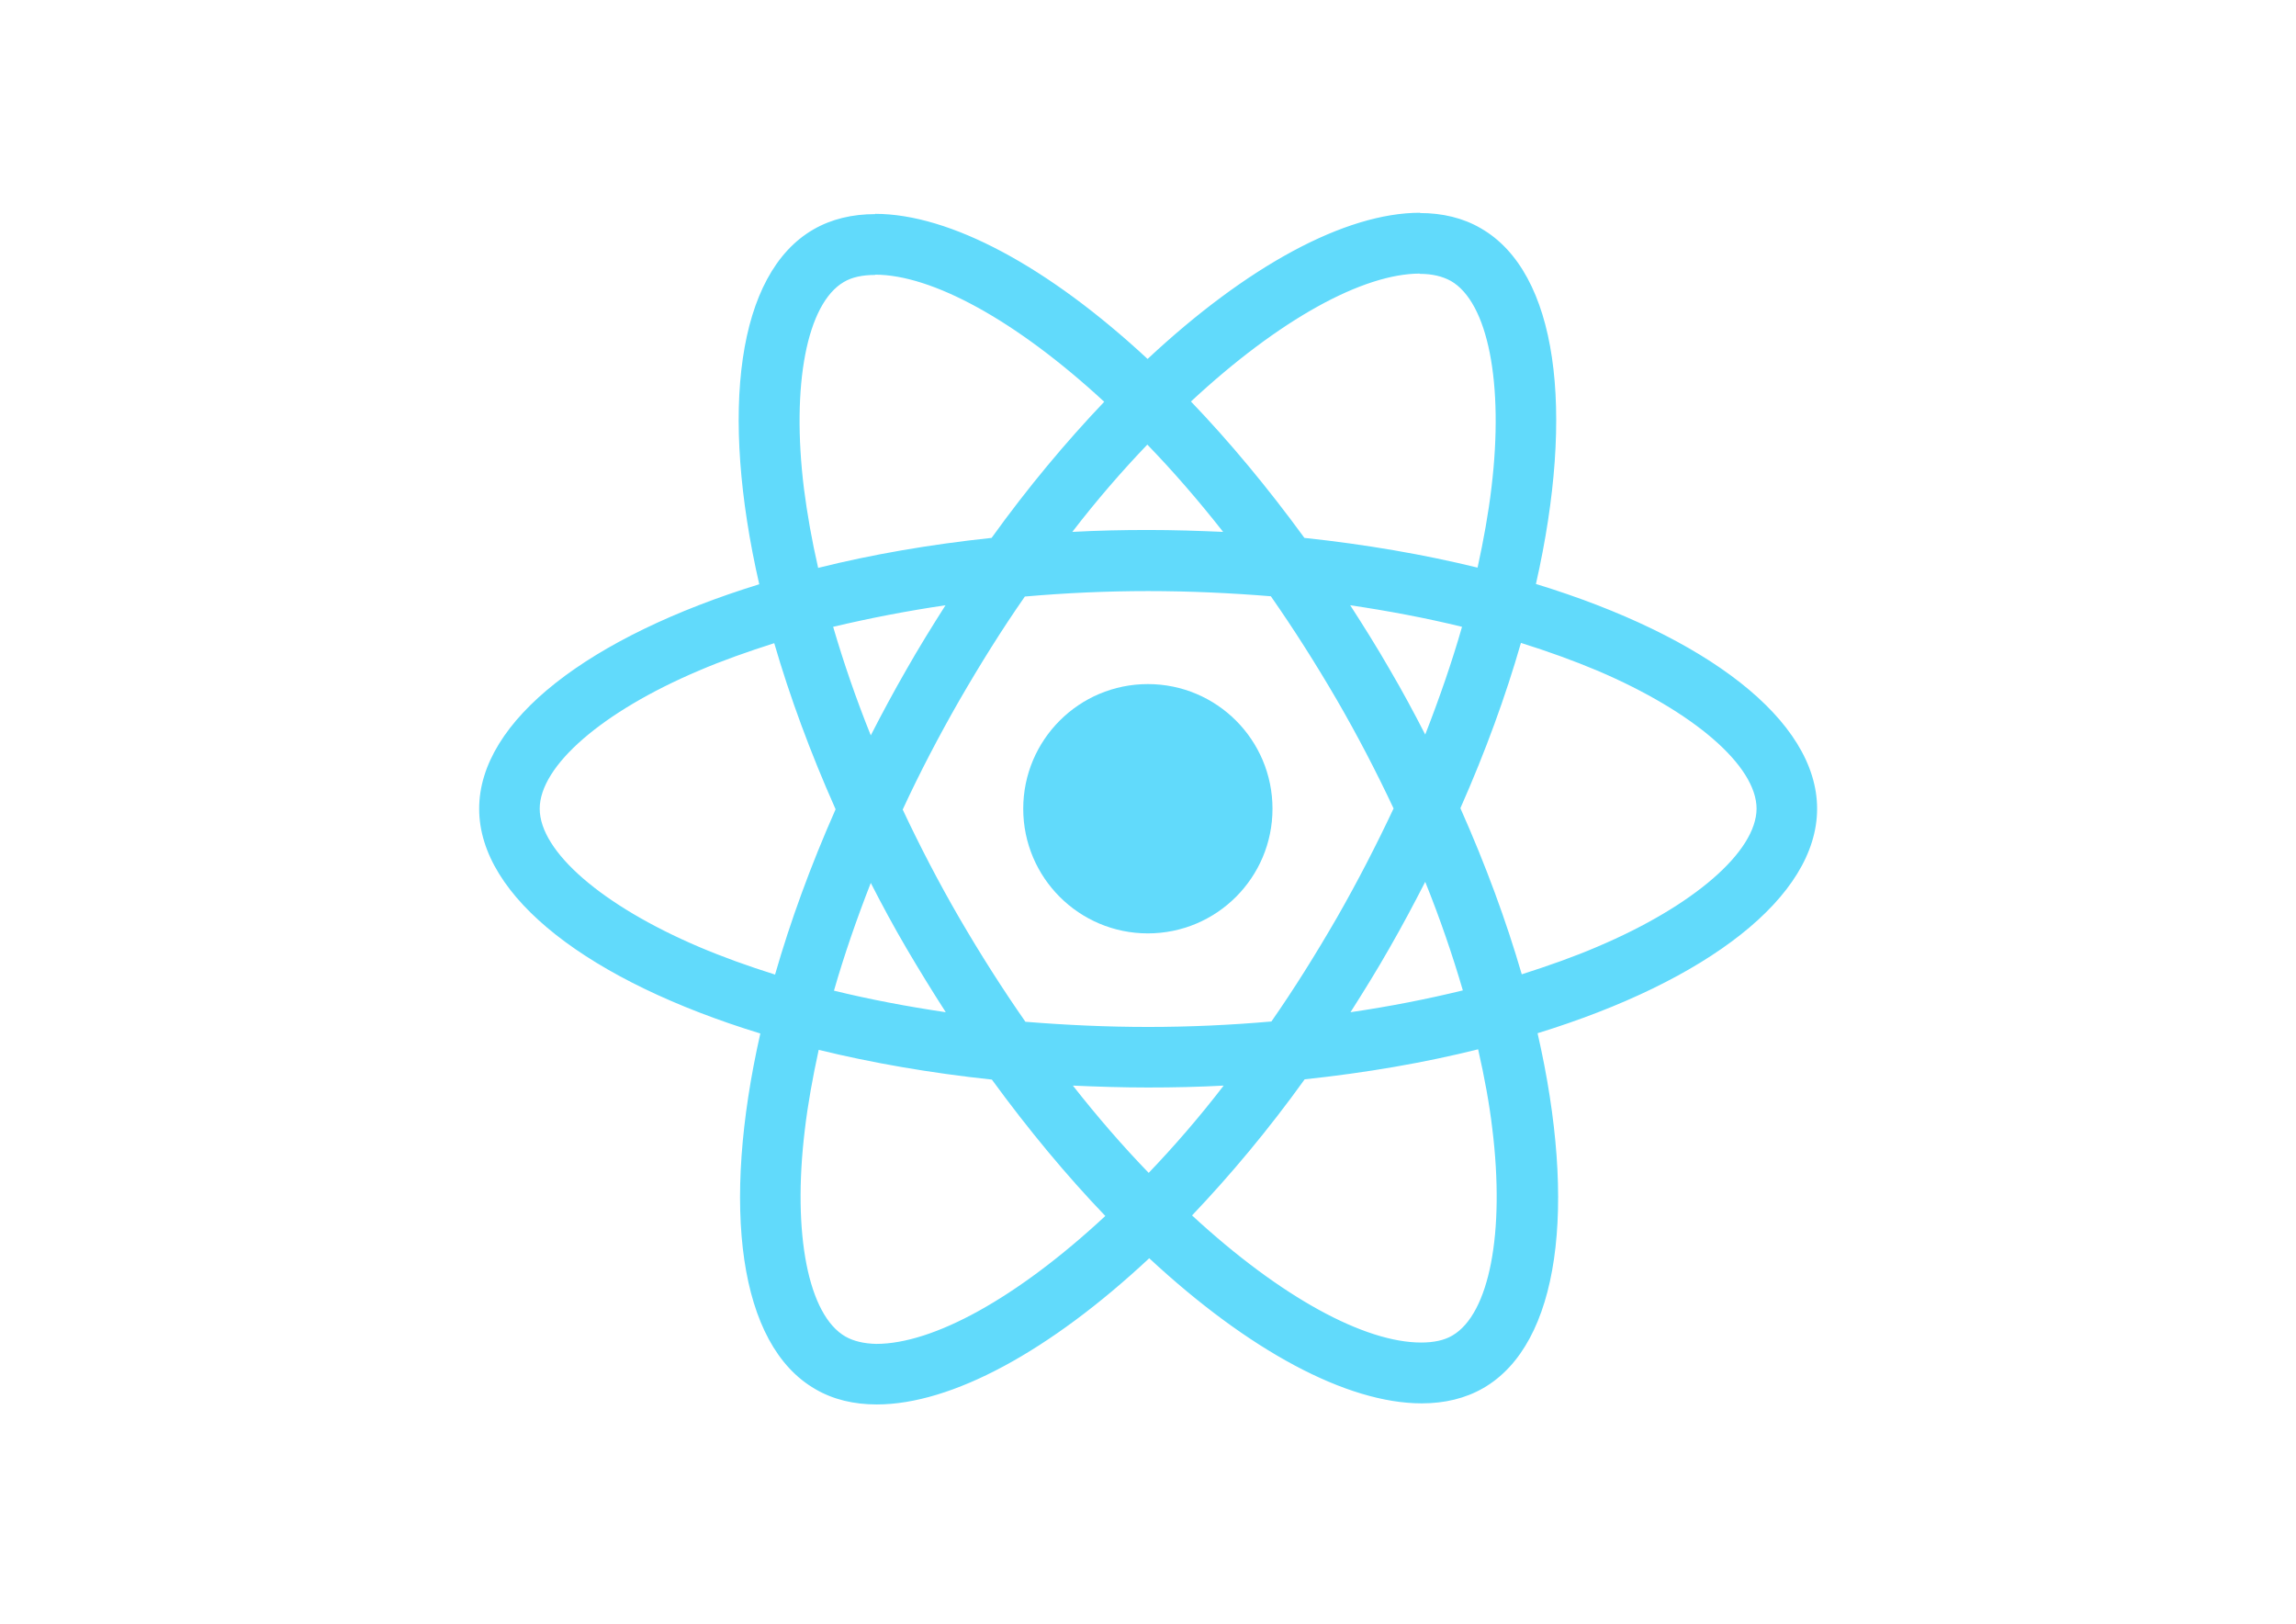
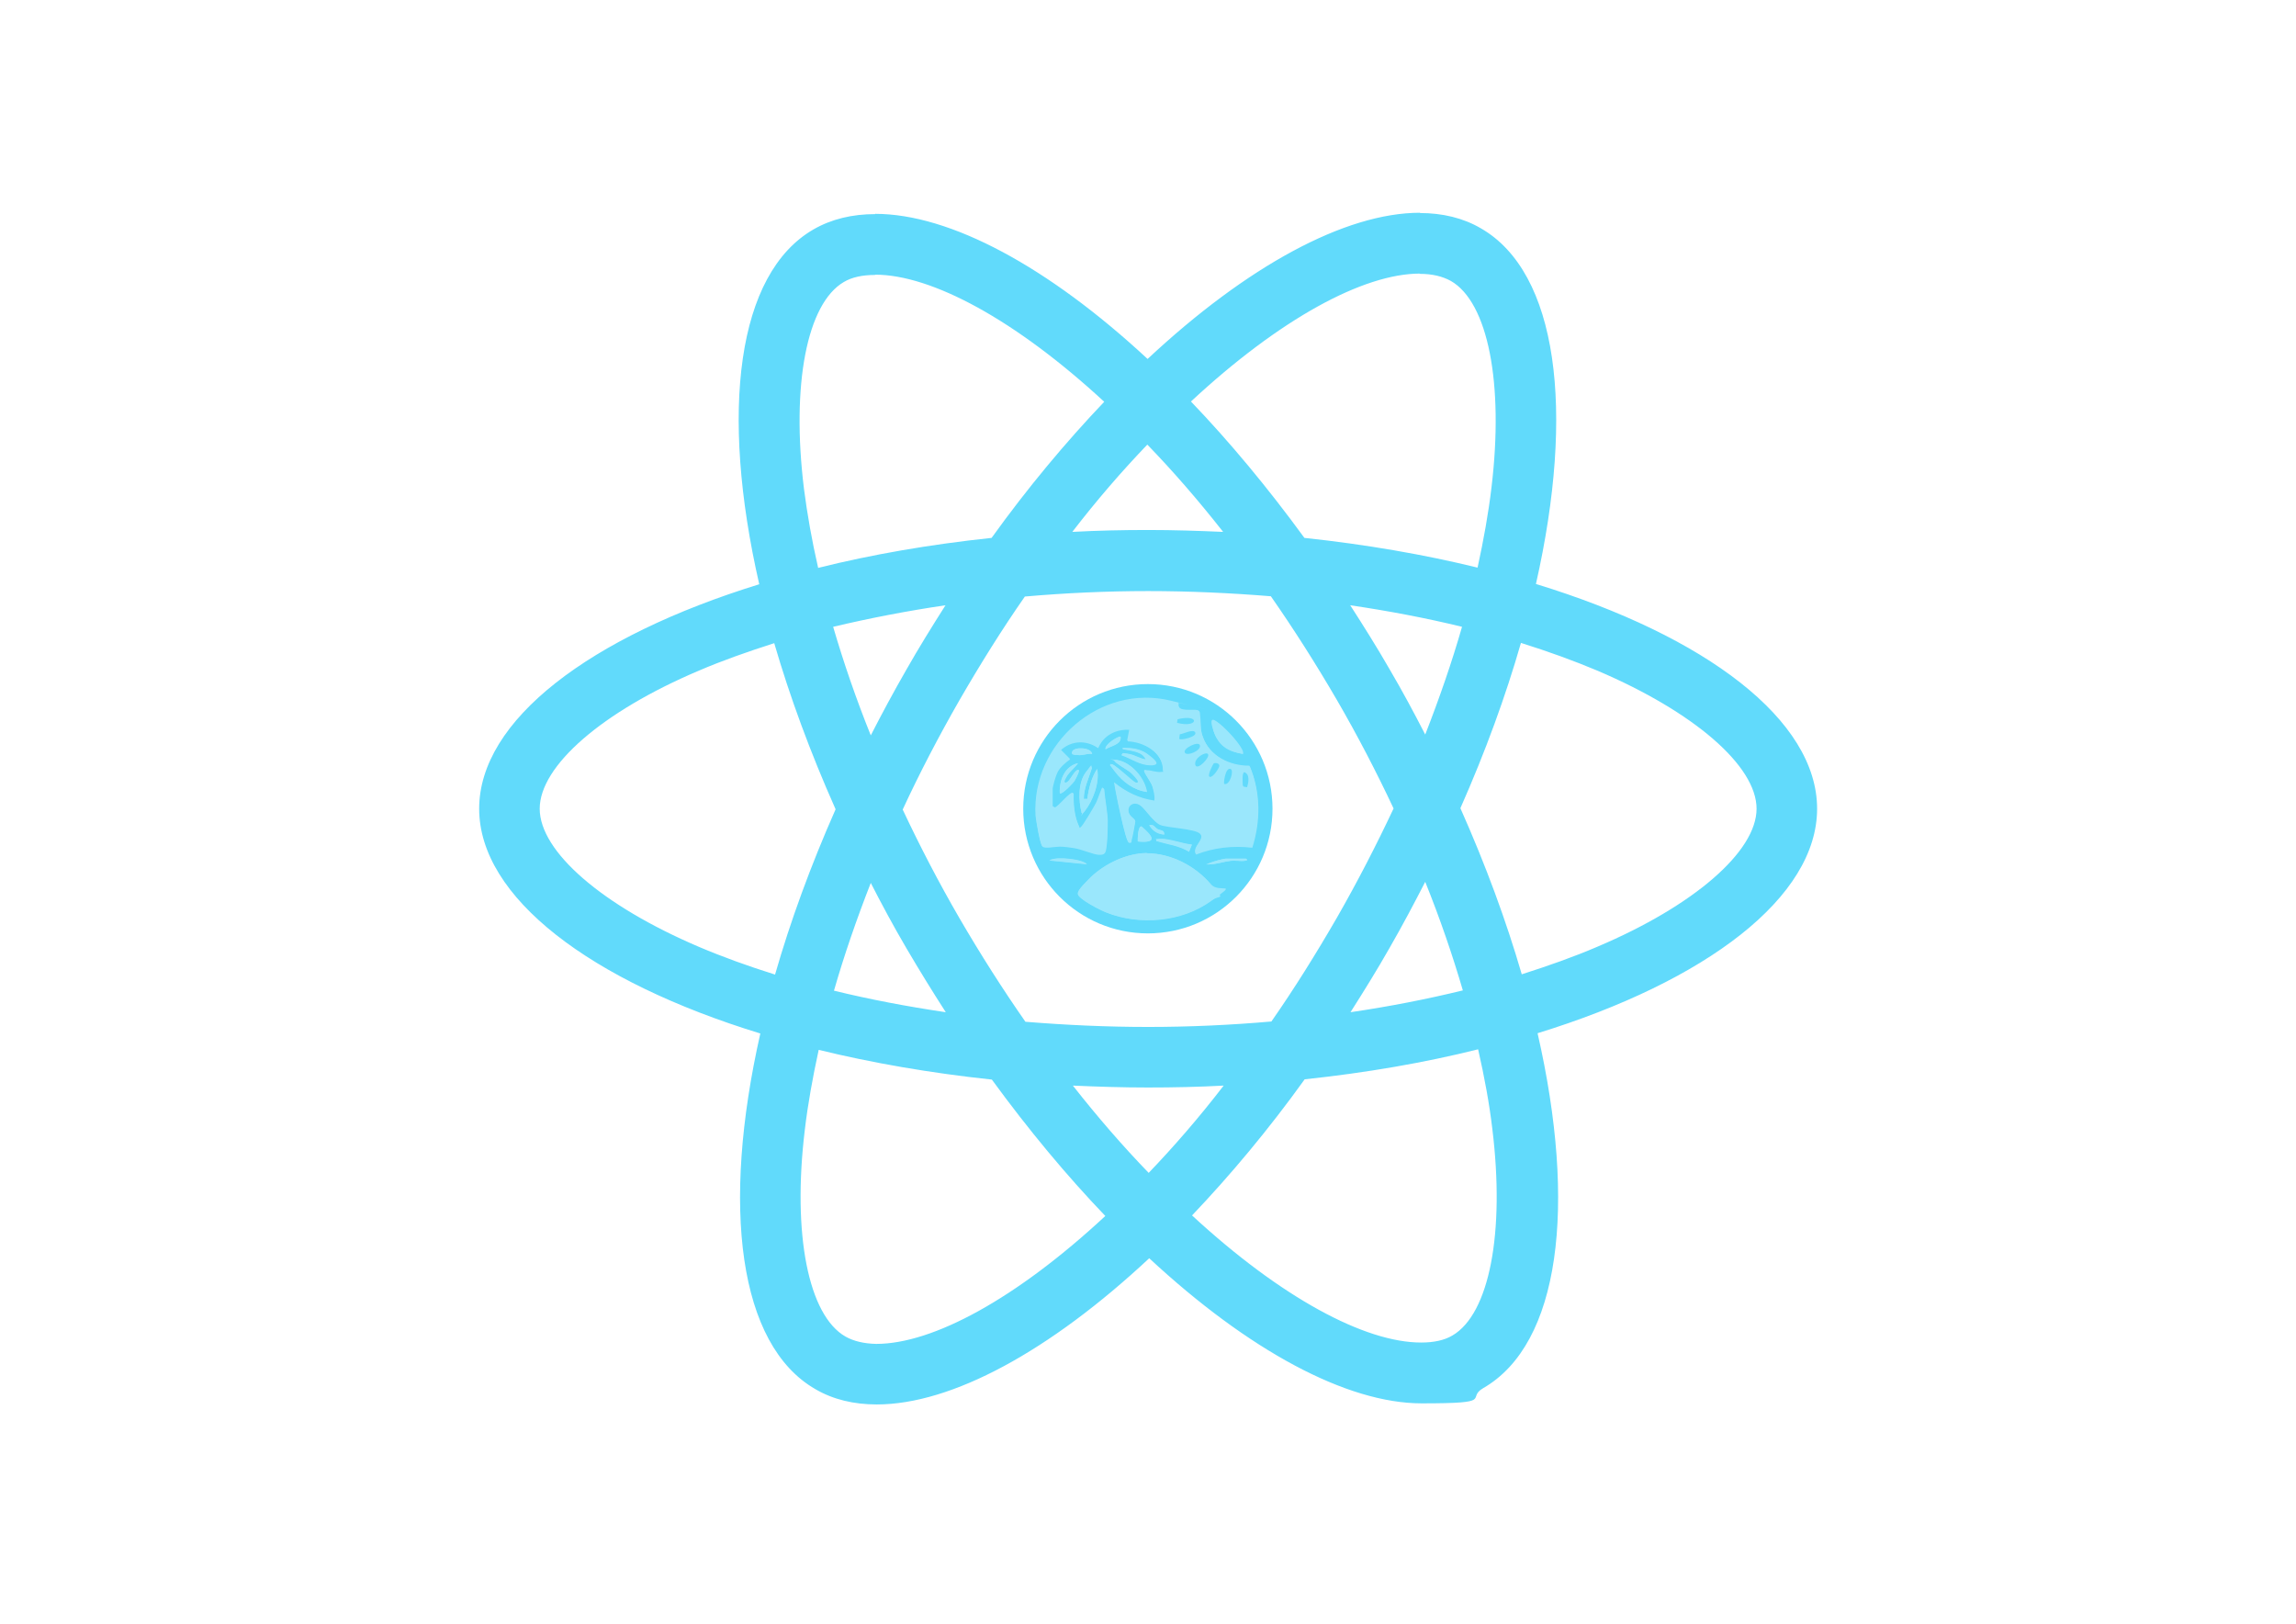
- <svg xmlns="http://www.w3.org/2000/svg" viewBox="0 0 841.9 595.3">
-   <g fill="#61DAFB">
-     <path d="M666.3 296.5c0-32.5-40.7-63.3-103.1-82.4 14.4-63.6 8-114.2-20.2-130.4-6.5-3.8-14.1-5.6-22.4-5.6v22.3c4.6 0 8.3.9 11.4 2.6 13.6 7.8 19.5 37.5 14.9 75.7-1.1 9.4-2.9 19.3-5.1 29.4-19.6-4.8-41-8.5-63.5-10.9-13.5-18.5-27.5-35.3-41.6-50 32.6-30.3 63.2-46.9 84-46.9V78c-27.5 0-63.5 19.6-99.9 53.6-36.4-33.8-72.4-53.2-99.9-53.2v22.3c20.7 0 51.4 16.5 84 46.6-14 14.7-28 31.4-41.3 49.9-22.6 2.4-44 6.1-63.6 11-2.3-10-4-19.7-5.2-29-4.7-38.2 1.1-67.9 14.6-75.8 3-1.8 6.9-2.6 11.5-2.6V78.5c-8.4 0-16 1.8-22.6 5.6-28.1 16.2-34.4 66.7-19.9 130.1-62.2 19.2-102.7 49.9-102.7 82.3 0 32.5 40.7 63.3 103.1 82.4-14.4 63.6-8 114.2 20.2 130.4 6.5 3.8 14.1 5.6 22.5 5.6 27.5 0 63.5-19.6 99.9-53.6 36.4 33.8 72.4 53.2 99.9 53.2 8.4 0 16-1.8 22.6-5.6 28.1-16.2 34.4-66.7 19.9-130.1 62-19.1 102.5-49.9 102.5-82.3zm-130.2-66.7c-3.7 12.9-8.3 26.2-13.5 39.5-4.1-8-8.4-16-13.1-24-4.6-8-9.5-15.8-14.4-23.4 14.2 2.1 27.9 4.7 41 7.9zm-45.8 106.5c-7.8 13.5-15.8 26.3-24.1 38.2-14.9 1.3-30 2-45.2 2-15.1 0-30.2-.7-45-1.9-8.3-11.9-16.4-24.6-24.2-38-7.6-13.1-14.5-26.4-20.8-39.8 6.2-13.4 13.2-26.8 20.7-39.9 7.8-13.5 15.8-26.3 24.1-38.2 14.9-1.3 30-2 45.2-2 15.1 0 30.2.7 45 1.9 8.3 11.9 16.4 24.6 24.2 38 7.6 13.1 14.5 26.4 20.8 39.8-6.3 13.4-13.2 26.8-20.7 39.9zm32.3-13c5.4 13.4 10 26.8 13.8 39.8-13.1 3.2-26.9 5.9-41.2 8 4.9-7.7 9.8-15.6 14.4-23.7 4.6-8 8.9-16.1 13-24.1zM421.2 430c-9.3-9.6-18.6-20.3-27.8-32 9 .4 18.2.7 27.5.7 9.4 0 18.7-.2 27.8-.7-9 11.7-18.3 22.4-27.5 32zm-74.4-58.9c-14.2-2.1-27.9-4.7-41-7.9 3.7-12.9 8.3-26.2 13.5-39.5 4.1 8 8.4 16 13.1 24 4.7 8 9.5 15.8 14.4 23.4zM420.7 163c9.3 9.6 18.6 20.3 27.8 32-9-.4-18.2-.7-27.5-.7-9.4 0-18.7.2-27.8.7 9-11.7 18.3-22.4 27.5-32zm-74 58.9c-4.9 7.7-9.8 15.6-14.4 23.7-4.6 8-8.9 16-13 24-5.4-13.4-10-26.8-13.8-39.8 13.1-3.1 26.9-5.8 41.2-7.9zm-90.5 125.2c-35.4-15.1-58.3-34.9-58.3-50.6 0-15.7 22.9-35.6 58.3-50.6 8.6-3.7 18-7 27.7-10.1 5.7 19.6 13.2 40 22.5 60.9-9.2 20.8-16.6 41.1-22.2 60.6-9.9-3.1-19.3-6.5-28-10.2zM310 490c-13.6-7.8-19.5-37.5-14.9-75.7 1.1-9.4 2.9-19.3 5.1-29.4 19.6 4.8 41 8.5 63.5 10.9 13.5 18.5 27.5 35.3 41.6 50-32.6 30.3-63.2 46.9-84 46.9-4.5-.1-8.3-1-11.3-2.7zm237.2-76.2c4.7 38.2-1.1 67.9-14.6 75.8-3 1.8-6.9 2.6-11.5 2.6-20.7 0-51.4-16.5-84-46.6 14-14.7 28-31.4 41.3-49.9 22.6-2.4 44-6.1 63.6-11 2.3 10.1 4.1 19.8 5.2 29.1zm38.5-66.7c-8.6 3.7-18 7-27.7 10.1-5.7-19.6-13.2-40-22.5-60.9 9.2-20.8 16.6-41.1 22.2-60.6 9.9 3.1 19.3 6.5 28.1 10.2 35.4 15.1 58.3 34.9 58.3 50.6-.1 15.7-23 35.6-58.4 50.6zM320.8 78.4z" />
-     <circle cx="420.9" cy="296.5" r="45.7" />
-     <path d="M520.5 78.1z" />
+ <svg xmlns="http://www.w3.org/2000/svg" id="Layer_1" version="1.1" viewBox="0 0 841.9 595.3">
+   <defs>
+     <style>
+       .st0 {
+         fill: #9ae7fc;
+       }
+ 
+       .st1 {
+         fill: #61dafb;
+       }
+     </style>
+   </defs>
+   <g>
+     <path class="st1" d="M666.3,296.5c0-32.5-40.7-63.3-103.1-82.4,14.4-63.6,8-114.2-20.2-130.4-6.5-3.8-14.1-5.6-22.4-5.6v22.3c4.6,0,8.3.9,11.4,2.6,13.6,7.8,19.5,37.5,14.9,75.7-1.1,9.4-2.9,19.3-5.1,29.4-19.6-4.8-41-8.5-63.5-10.9-13.5-18.5-27.5-35.3-41.6-50,32.6-30.3,63.2-46.9,84-46.9v-22.3c-27.5,0-63.5,19.6-99.9,53.6-36.4-33.8-72.4-53.2-99.9-53.2v22.3c20.7,0,51.4,16.5,84,46.6-14,14.7-28,31.4-41.3,49.9-22.6,2.4-44,6.1-63.6,11-2.3-10-4-19.7-5.2-29-4.7-38.2,1.1-67.9,14.6-75.8,3-1.8,6.9-2.6,11.5-2.6v-22.3c-8.4,0-16,1.8-22.6,5.6-28.1,16.2-34.4,66.7-19.9,130.1-62.2,19.2-102.7,49.9-102.7,82.3s40.7,63.3,103.1,82.4c-14.4,63.6-8,114.2,20.2,130.4,6.5,3.8,14.1,5.6,22.5,5.6,27.5,0,63.5-19.6,99.9-53.6,36.4,33.8,72.4,53.2,99.9,53.2s16-1.8,22.6-5.6c28.1-16.2,34.4-66.7,19.9-130.1,62-19.1,102.5-49.9,102.5-82.3h0ZM536.1,229.8c-3.7,12.9-8.3,26.2-13.5,39.5-4.1-8-8.4-16-13.1-24-4.6-8-9.5-15.8-14.4-23.4,14.2,2.1,27.9,4.7,41,7.9h0ZM490.3,336.3c-7.8,13.5-15.8,26.3-24.1,38.2-14.9,1.3-30,2-45.2,2s-30.2-.7-45-1.9c-8.3-11.9-16.4-24.6-24.2-38-7.6-13.1-14.5-26.4-20.8-39.8,6.2-13.4,13.2-26.8,20.7-39.9,7.8-13.5,15.8-26.3,24.1-38.2,14.9-1.3,30-2,45.2-2s30.2.7,45,1.9c8.3,11.9,16.4,24.6,24.2,38,7.6,13.1,14.5,26.4,20.8,39.8-6.3,13.4-13.2,26.8-20.7,39.9h0ZM522.6,323.3c5.4,13.4,10,26.8,13.8,39.8-13.1,3.2-26.9,5.9-41.2,8,4.9-7.7,9.8-15.6,14.4-23.7,4.6-8,8.9-16.1,13-24.1h0ZM421.2,430c-9.3-9.6-18.6-20.3-27.8-32,9,.4,18.2.7,27.5.7s18.7-.2,27.8-.7c-9,11.7-18.3,22.4-27.5,32ZM346.8,371.1c-14.2-2.1-27.9-4.7-41-7.9,3.7-12.9,8.3-26.2,13.5-39.5,4.1,8,8.4,16,13.1,24s9.5,15.8,14.4,23.4ZM420.7,163c9.3,9.6,18.6,20.3,27.8,32-9-.4-18.2-.7-27.5-.7s-18.7.2-27.8.7c9-11.7,18.3-22.4,27.5-32ZM346.7,221.9c-4.9,7.7-9.8,15.6-14.4,23.7-4.6,8-8.9,16-13,24-5.4-13.4-10-26.8-13.8-39.8,13.1-3.1,26.9-5.8,41.2-7.9h0ZM256.2,347.1c-35.4-15.1-58.3-34.9-58.3-50.6s22.9-35.6,58.3-50.6c8.6-3.7,18-7,27.7-10.1,5.7,19.6,13.2,40,22.5,60.9-9.2,20.8-16.6,41.1-22.2,60.6-9.9-3.1-19.3-6.5-28-10.2h0ZM310,490c-13.6-7.8-19.5-37.5-14.9-75.7,1.1-9.4,2.9-19.3,5.1-29.4,19.6,4.8,41,8.5,63.5,10.9,13.5,18.5,27.5,35.3,41.6,50-32.6,30.3-63.2,46.9-84,46.9-4.5-.1-8.3-1-11.3-2.7h0ZM547.2,413.8c4.7,38.2-1.1,67.9-14.6,75.8-3,1.8-6.9,2.6-11.5,2.6-20.7,0-51.4-16.5-84-46.6,14-14.7,28-31.4,41.3-49.9,22.6-2.4,44-6.1,63.6-11,2.3,10.1,4.1,19.8,5.2,29.1ZM585.7,347.1c-8.6,3.7-18,7-27.7,10.1-5.7-19.6-13.2-40-22.5-60.9,9.2-20.8,16.6-41.1,22.2-60.6,9.9,3.1,19.3,6.5,28.1,10.2,35.4,15.1,58.3,34.9,58.3,50.6,0,15.7-23,35.6-58.4,50.6h0Z" />
+     <circle class="st1" cx="420.9" cy="296.5" r="45.7" />
+     <path class="st1" d="M520.5,78.1" />
  </g>
+   <circle class="st0" cx="420.8" cy="296.6" r="43" />
+   <path class="st1" d="M466.1,296.6c0,25-20.2,45.2-45.2,45.2s-45.2-20.2-45.2-45.2,20.2-45.2,45.2-45.2,45.2,20.2,45.2,45.2ZM386,295.6v-6.3c0-1.1,1.2-5.1,1.8-6.2,1-1.9,2.9-3.5,4.6-4.7l-3.4-3.4c4-3.6,9.4-3.7,13.7-.7,1.9-4.7,6.6-7.1,11.6-6.7l-.8,4.2c5.9.2,13.1,4.1,13.1,10.8s0,.5-.7.7c-1.7.3-3.4-.4-5-.6s-1.2-.4-1.2.3,2.5,4.1,3,5.5,1,3.5.8,5.3c-5.6-.8-10.5-3.2-14.8-6.7.3,2.6,4.1,21.7,5.3,21.9s.8-.6,1-1.1,1.3-6.3,1.3-6.7c0-1-1.7-1.8-2.2-2.8-1.2-2.7,1.3-4.7,3.7-3.3s5.2,6.2,7.5,7.3,13,1.4,14.8,3.3-2.9,4.6-1.5,7.6c6.7-2.6,13.5-3.3,20.6-2.5,3.1-9.7,3.1-20.3-.9-29.8-7.3,0-14.7-3.6-17.2-10.8-2.5-7.2-.7-8.6-1.3-9.3-.8-1-6.3.6-7.4-1.5s.3-1.1-.2-1.4-1.9-.6-2.6-.8c-26-6.4-51.3,15.7-49.7,42.1,0,1.6,1.6,10.3,2.4,11.1s4.8,0,6.3,0,3.7.3,5,.5c2.9.4,7.2,2.4,9.4,2.5s2.4-.8,2.7-2.4c.4-2.6.5-7.4.5-10.1s-1-7.8-1.3-11.6c-.9-.2-.7,0-.9.5-.7,1.3-1.1,3.2-1.9,4.8s-5.2,8.7-5.7,9-.7-.5-.8-.8c-1.6-3.5-2-7.9-1.9-11.8-.9-1-5.4,4.9-6.7,5.3l-.8-.4v-.3h-.2ZM455.6,276.4c1.1-1.2-6-8.9-7.2-10-3-2.7-5.4-4.5-3.5,1.4s5.7,7.8,10.6,8.5h.1ZM410.9,270.1c-.4-.5-6.1,2.9-5.5,4.6,1.9-1.3,5.9-1.7,5.5-4.6ZM400.4,276.4c-.3-2.4-6.3-2.7-7.2-1s1.6,1.4,1.9,1.4c1.8.3,3.5-.6,5.2-.4h.1ZM411.3,276.8c3.8,1.3,6.6,3.6,10.9,3.7s0-3-1.2-3.9c-2.2-1.7-5.1-2.4-7.8-2.4s-1.6-.3-1.4.4c2.8.6,7.3.7,8.4,3.8-2.3-.3-3.9-1.6-6.2-2s-2.5-.5-2.6.3h0ZM420.6,290.3c-.8-5.1-5.7-10.8-10.9-11.6s-1.3-.4-.8.5,4.7,3.2,5.7,4,4.5,4.2,2.1,3.8-8.4-7.8-9.4-6.7c.2.9,1.1,1.9,1.7,2.7,3,3.8,6.9,6.8,11.8,7.4h-.2ZM395.3,279.8c-5,1.1-6.9,6.3-6.7,11,.7.8,5-3.8,5.4-4.5s2.7-4.6,1.1-4-2.9,4.4-4.2,4.6.2-2.1.4-2.5c1.1-1.6,2.9-3.1,4-4.6h0ZM400.4,281.5c-.4-.5-2,1.3-2.3,1.7-2.9,3.9-2.6,10.2-1.5,14.8.8.2.8-.3,1.2-.7,3-3.8,5.5-10.5,4.5-15.4-2.1,3.1-3.1,7.3-3.6,11h-1.3c0-4,1.9-7.7,3-11.4h0ZM426.9,305.9c0-1.7-1.7-1.4-2.5-1.9s-1.3-1.9-3-1.4c1.3,2.1,3,3.2,5.5,3.4h0ZM417.2,308.5c7.6.7,5.5-1.9,1.4-5.5-1.3-.3-1.5,4.5-1.4,5.5ZM437,309.7c-3.5-.3-7.8-2-11.2-2.1s-1.3,0-1.9.7c4,1.3,8.4,1.7,12.1,4l1-2.5h0ZM420.5,312.8c-7.3,0-15.1,3.7-20.4,8.8s-4.8,5.3-4.8,6.2c0,1.8,8.6,6.2,10.5,6.8,12.1,4.8,27.5,3.5,38.2-4.2s3.1-2.7,0-6.2c-5.7-6.6-14.7-11.4-23.4-11.3h-.1ZM398.7,316.9c-1.4-1.4-5-1.9-7-2.1s-5.3-.3-6.9.6l13.9,1.4h0ZM456.9,314.8h-7.4c-.9,0-4.9,1.1-6,1.6s-.8.6,0,.5c2.4,0,5.1-1,7.6-1.3s3.5.2,5.1,0,1.3-.3.6-.8h0Z" />
+   <path class="st0" d="M386,295.6l.8.4c1.3-.3,5.8-6.2,6.7-5.3,0,3.9.3,8.3,1.9,11.8s0,1.2.8.8,5.1-7.8,5.7-9,1.3-3.5,1.9-4.8,0-.7.9-.5c.3,3.8,1.2,7.8,1.3,11.6s0,7.5-.5,10.1-1.1,2.4-2.7,2.4-6.5-2.1-9.4-2.5-3.7-.5-5-.5-5.4,1.1-6.3,0-2.2-9.5-2.4-11.1c-1.5-26.4,23.7-48.5,49.7-42.1s2.2.4,2.6.8,0,1,.2,1.4c1.1,2,6.5.5,7.4,1.5s.4,6.9,1.3,9.3c2.5,7.2,10,10.9,17.2,10.8,4,9.4,4,20.1.9,29.8-7.2-.7-13.9,0-20.6,2.5-1.3-3.1,4.1-5.1,1.5-7.6s-11.8-1.9-14.8-3.3-5.4-6.1-7.5-7.3-4.9.6-3.7,3.3,2.1,1.8,2.2,2.8-1,6.2-1.3,6.7-.3,1.3-1,1.1c-1.1-.3-5-19.3-5.3-21.9,4.3,3.5,9.2,5.9,14.8,6.7.2-1.9-.3-3.5-.8-5.3s-3-5.1-3-5.5c0-.8.9-.3,1.2-.3,1.6,0,3.3.8,5,.6s.7.3.7-.7c0-6.6-7.2-10.6-13.1-10.8l.8-4.2c-5.1-.3-9.6,2-11.6,6.7-4.3-3-9.8-3-13.7.7l3.4,3.4c-1.8,1.3-3.5,2.8-4.6,4.7s-1.8,5.1-1.8,6.2v6.6h.2ZM431.6,265c7.8,2.1,8.7-3.5.2-1.3l-.2,1.3ZM432.4,270.9c.3.6,6.4-.4,5.8-2.3s-4.6.6-5.7.6l-.2,1.7h.1ZM434.5,276c.8,1.2,5.7-1.8,5.5-2.7-.4-1.9-6.6,1.2-5.5,2.7ZM442.9,276.4c-.9-.9-5,2.8-4.6,4,.6,2.4,5.7-3,4.6-4ZM445.1,279.9c-.3.2-3.1,4.6-1.5,5s3.5-3.4,3.5-4-1.3-1.3-2-.9h0ZM448.9,287.4c2.1.8,3.8-5.1,2.3-5.5-1.9-.6-2.6,5.1-2.3,5.5ZM457.3,288.6c.5-1.7,1.1-4.7-1-5.5-1,.3-.6,3.9-.6,4.8l.3.5,1.3.2h0Z" />
+   <path class="st0" d="M455.6,276.4c-5-.8-9.1-3.6-10.6-8.5s.5-4,3.5-1.4,8.3,8.7,7.2,10h-.1Z" />
+   <path class="st0" d="M420.6,290.3c-4.9-.6-8.9-3.6-11.8-7.4s-1.5-1.8-1.7-2.7c1-1,8.5,6.6,9.4,6.7,2.4.4-1.8-3.5-2.1-3.8-1-.8-5.4-3.5-5.7-4-.4-.8.5-.5.8-.5,5.2.8,10.1,6.6,10.9,11.6h.2Z" />
+   <path class="st0" d="M400.4,281.5c-1.1,3.7-3,7.3-3,11.4h1.3c.5-3.7,1.5-7.8,3.6-11,1,4.8-1.5,11.6-4.5,15.4s-.4.8-1.2.7c-1.1-4.5-1.3-10.8,1.5-14.8s1.9-2.2,2.3-1.7h0Z" />
+   <path class="st0" d="M411.3,276.8c0-.8,2.1-.4,2.6-.3,2.4.4,4,1.7,6.2,2-1.2-3.1-5.7-3.2-8.4-3.8,0-.8.9-.4,1.4-.4,2.8,0,5.6.7,7.8,2.4,2.2,1.7,4,4,1.2,3.9-4.3,0-7.1-2.4-10.9-3.7h0Z" />
+   <path class="st0" d="M395.3,279.8c-1.1,1.6-3,3-4,4.6s-1.9,2.8-.4,2.5,2.8-4,4.2-4.6-.9,3.6-1.1,4c-.4.7-4.7,5.2-5.4,4.5-.2-4.6,1.8-9.9,6.7-11h0Z" />
+   <path class="st0" d="M437,309.7l-1,2.5c-3.6-2.3-8-2.8-12.1-4,.5-.7,1.1-.7,1.9-.7,3.4,0,7.8,1.8,11.2,2.1h0Z" />
+   <path class="st0" d="M417.2,308.5c0-1,0-5.8,1.4-5.5,4,3.5,6.1,6.2-1.4,5.5Z" />
+   <path class="st0" d="M400.4,276.4c-1.8-.3-3.5.7-5.2.4s-2.3-.8-1.9-1.4c.8-1.6,6.9-1.4,7.2,1h-.1Z" />
+   <path class="st0" d="M410.9,270.1c.4,3-3.6,3.3-5.5,4.6-.6-1.8,5-5.1,5.5-4.6Z" />
+   <path class="st0" d="M426.9,305.9c-2.5-.2-4.1-1.3-5.5-3.4,1.7-.4,2,.8,3,1.4s2.6.3,2.5,1.9h0Z" />
+   <path class="st1" d="M432.4,270.9l.2-1.7c1.1,0,5.1-2.2,5.7-.6s-5.5,2.9-5.8,2.3h-.1Z" />
+   <path class="st1" d="M431.6,265l.2-1.3c8.4-2.1,7.7,3.4-.2,1.3Z" />
+   <path class="st1" d="M434.5,276c-1.1-1.5,5.1-4.6,5.5-2.7s-4.6,4-5.5,2.7Z" />
+   <path class="st1" d="M442.9,276.4c1.1,1.1-4,6.4-4.6,4s3.7-4.9,4.6-4Z" />
+   <path class="st1" d="M445.1,279.9c.7-.4,2.1,0,2,.9s-2.4,4.4-3.5,4,1.3-4.8,1.5-5h0Z" />
+   <path class="st1" d="M448.9,287.4c-.3-.3.4-6.1,2.3-5.5,1.4.4-.2,6.2-2.3,5.5Z" />
+   <path class="st1" d="M457.3,288.6l-1.3-.2-.3-.5c0-.9-.4-4.6.6-4.8,2.1.8,1.5,3.8,1,5.5h0Z" />
+   <path class="st0" d="M420.5,312.8c8.9,0,17.9,4.7,23.4,11.3,5.6,6.6,3.8,3.5,0,6.2-10.7,7.7-26.1,9-38.2,4.2-1.9-.8-10.5-5.1-10.5-6.8s4-5.3,4.8-6.2c5.3-5,13.1-8.6,20.4-8.8h.1Z" />
+   <path class="st0" d="M398.7,316.9l-13.9-1.4c1.7-1,5-.8,6.9-.6s5.6.7,7,2.1h0Z" />
+   <path class="st0" d="M456.9,314.8c.7.5,0,.8-.6.8-1.6.2-3.5-.2-5.1,0-2.4.3-5.2,1.2-7.6,1.3s-1.1,0,0-.5,5.1-1.6,6-1.6h7.4,0Z" />
</svg>
